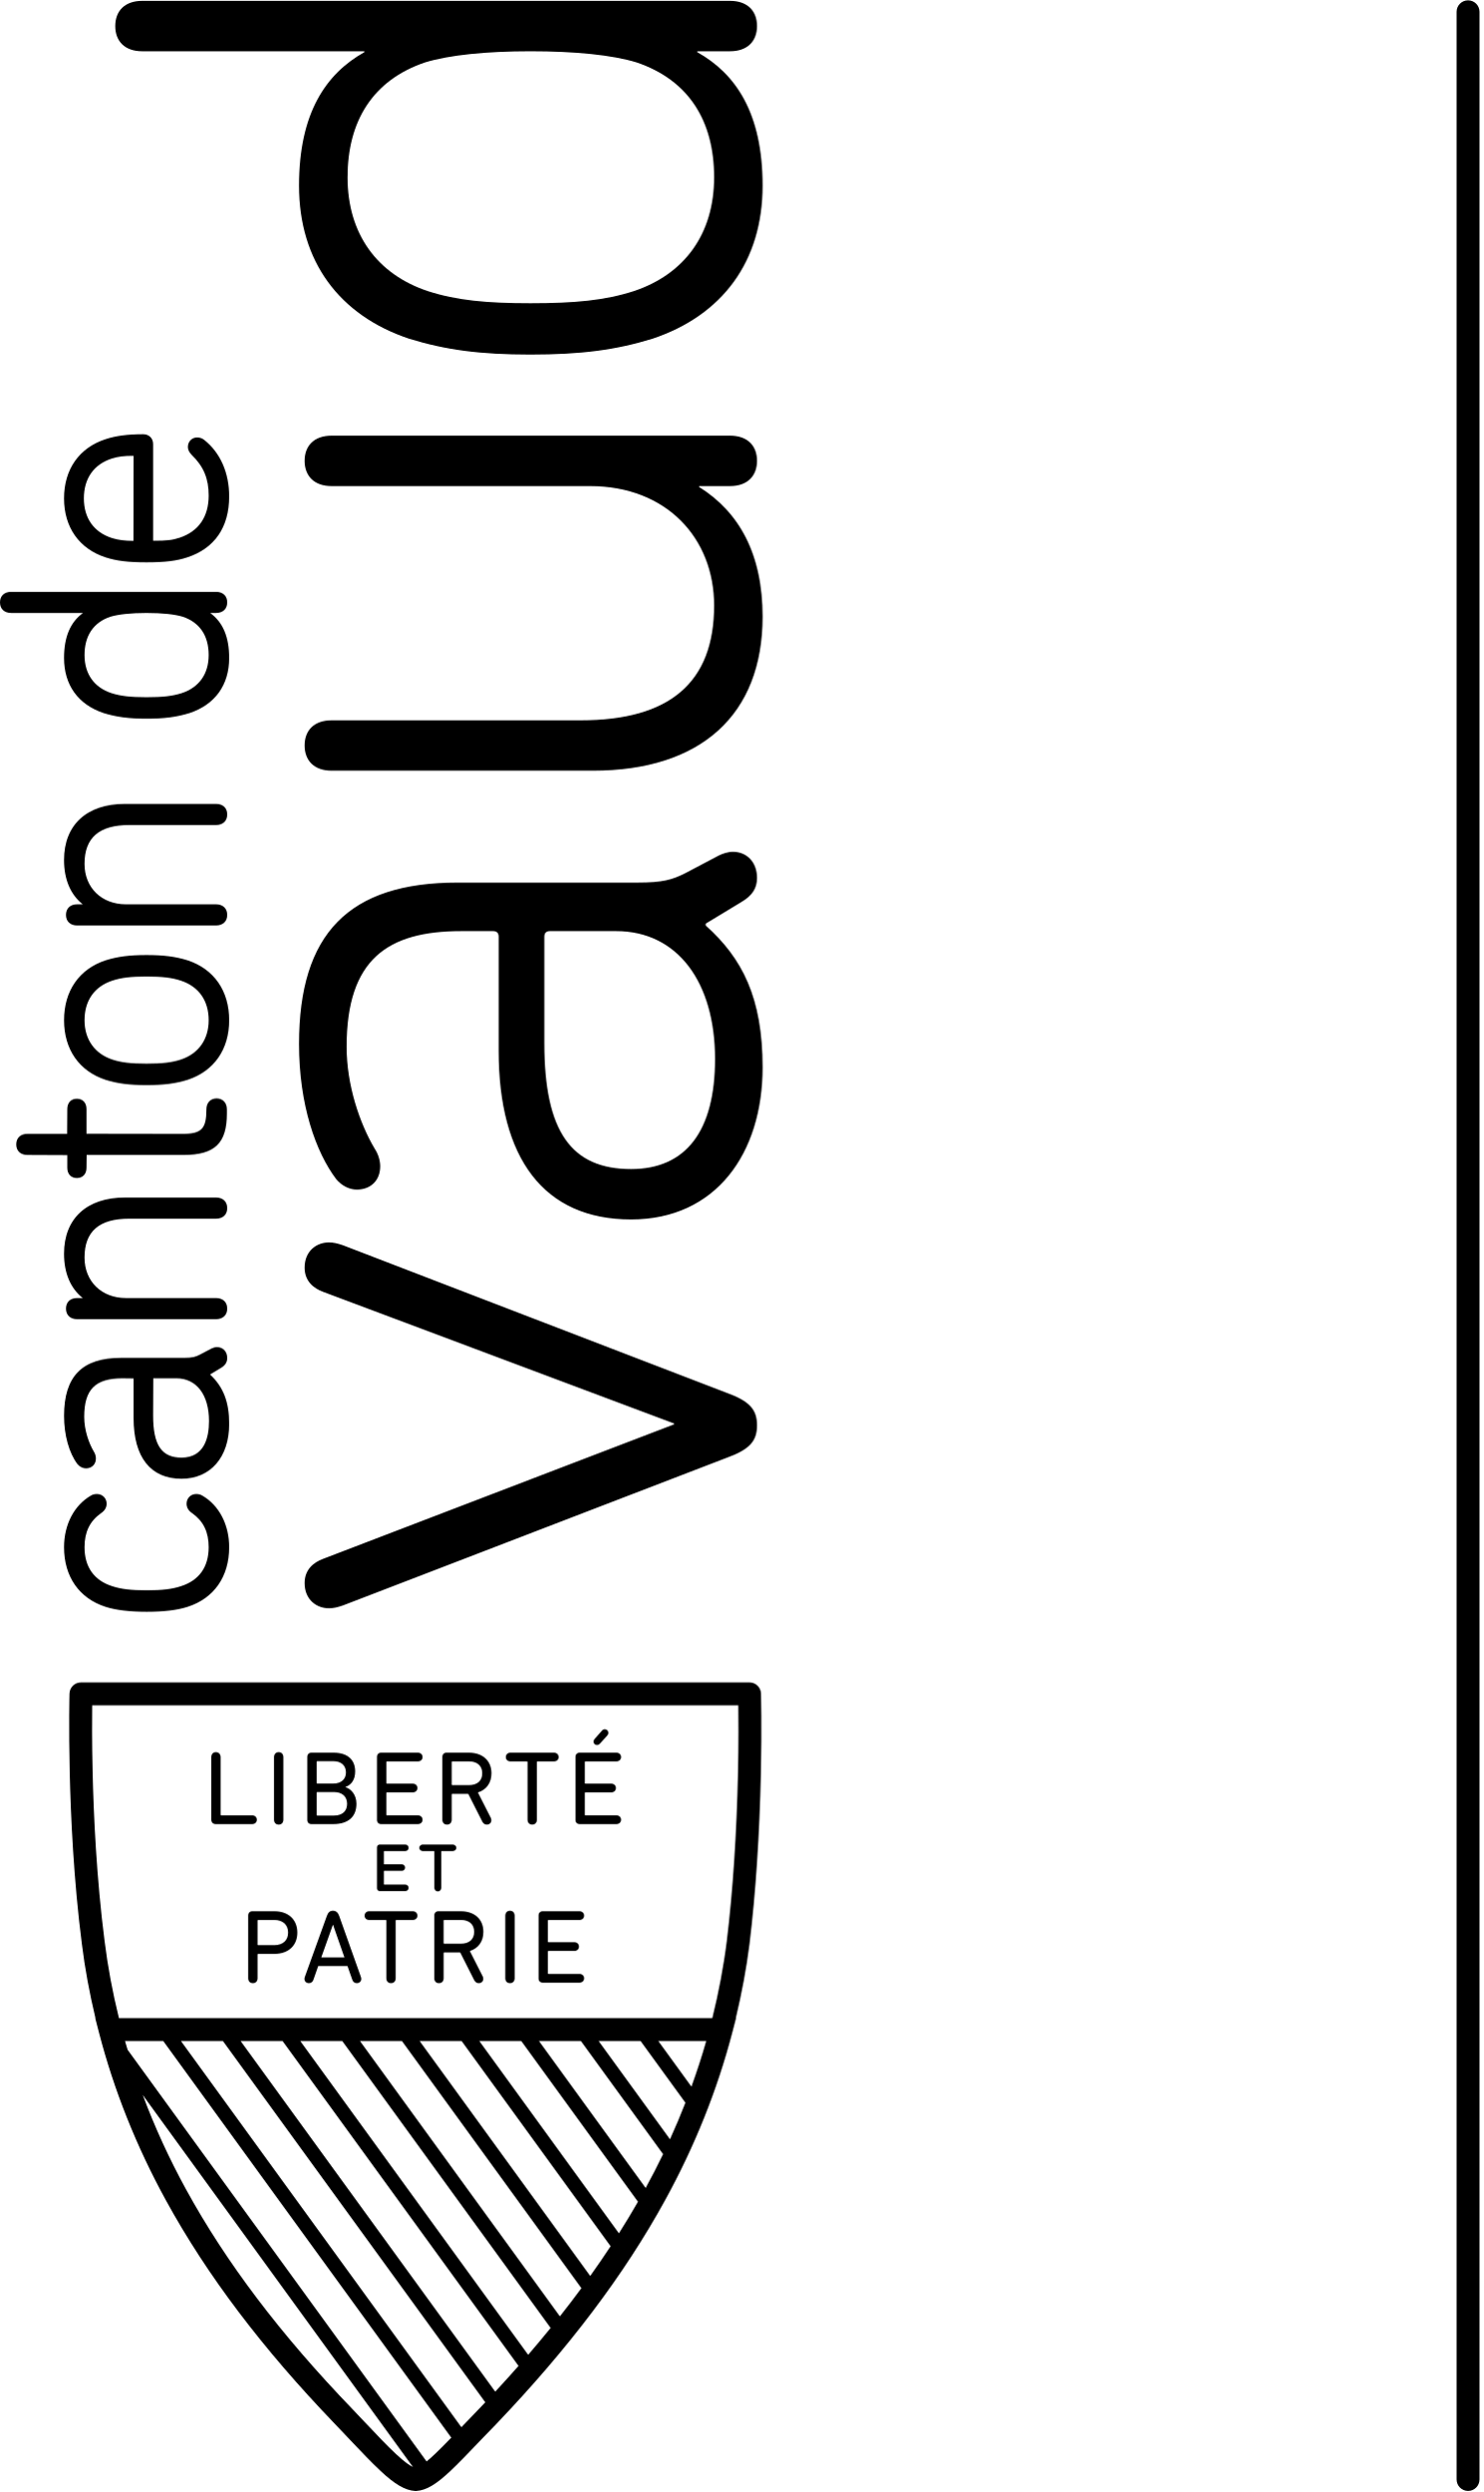
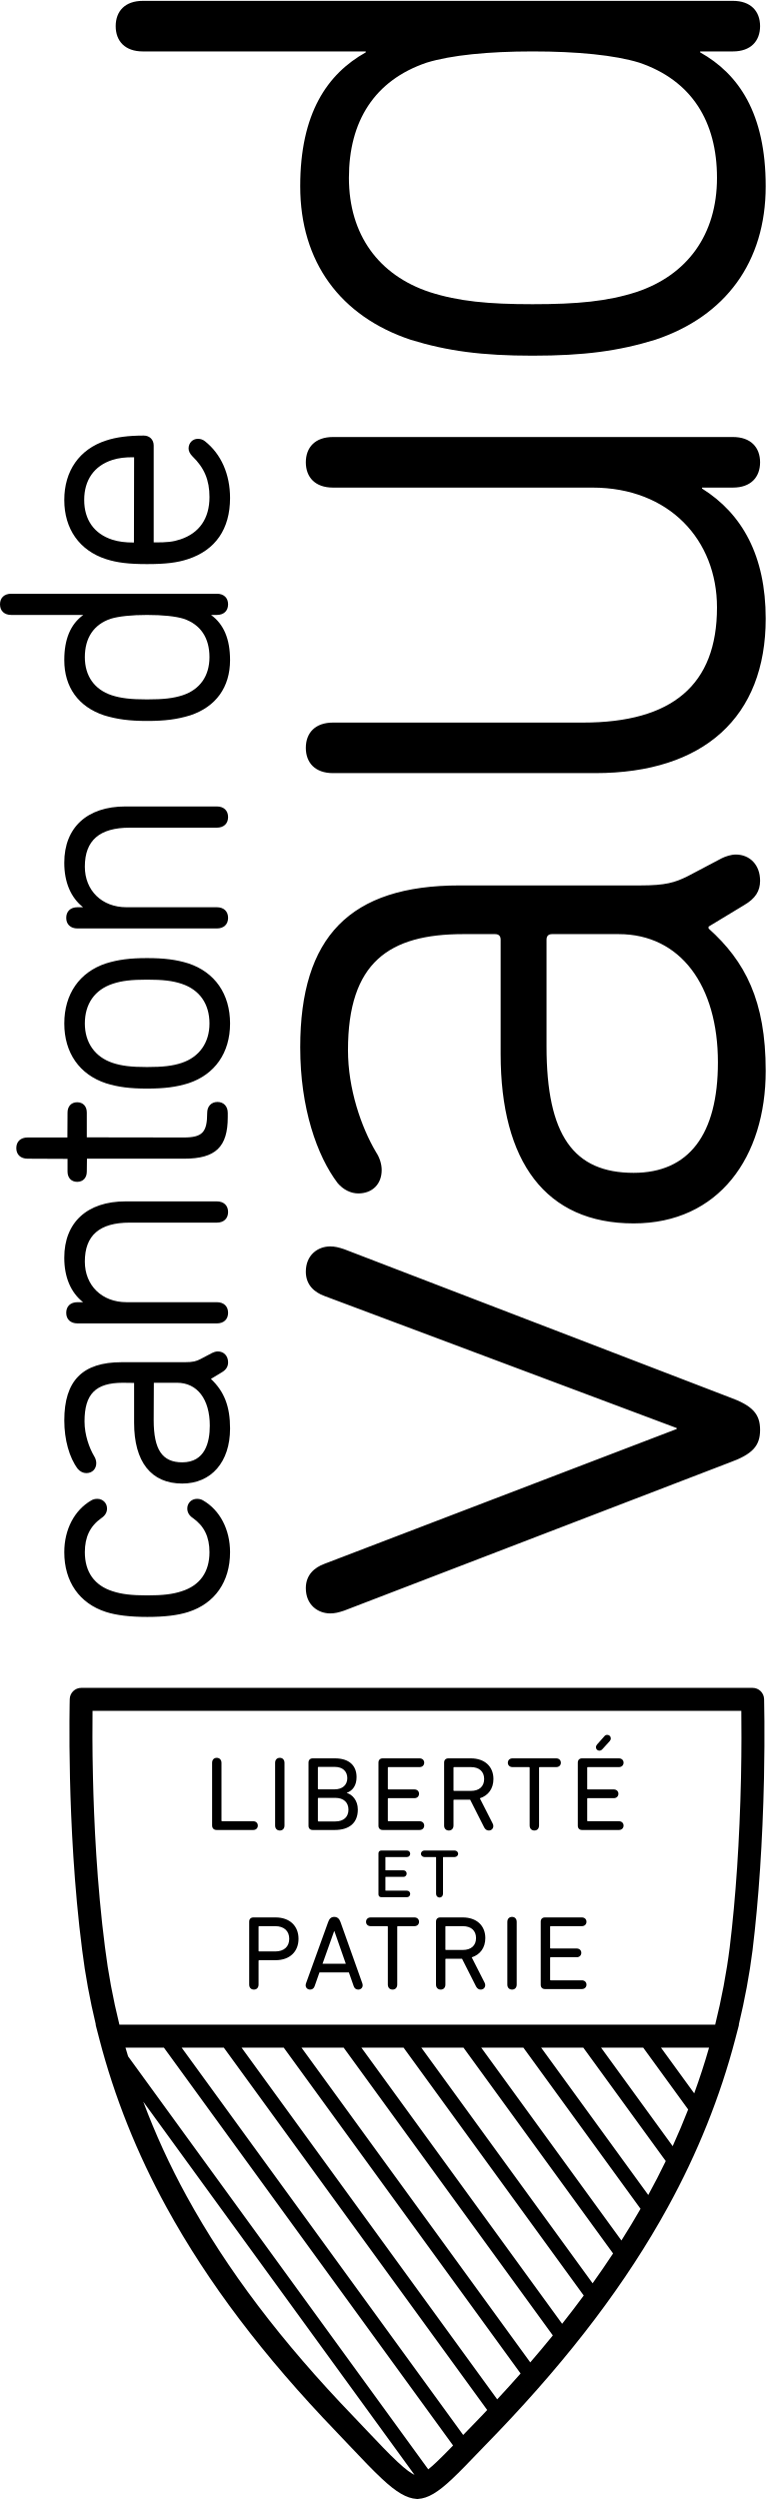
- <svg xmlns="http://www.w3.org/2000/svg" width="311" height="522" viewBox="0 0 311 522">
-   <g fill="#000" fill-rule="evenodd">
-     <path d="M48.036 324.226c0 6.162-3.174 10.713-8.71 12.487-2.162.697-4.96 1.037-8.56 1.037-3.6 0-6.5-.348-8.636-1.037-5.533-1.774-8.708-6.325-8.708-12.487 0-4.732 2.108-8.775 5.64-10.818.37-.223.764-.322 1.278-.322 1.126 0 2.01.882 2.01 2.01 0 .81-.398 1.488-1.19 2.015-2.346 1.67-3.444 3.935-3.444 7.116 0 4.14 2.01 6.96 5.8 8.158 1.854.616 3.952.866 7.25.866 3.247 0 5.322-.25 7.167-.864 3.8-1.2 5.805-4.02 5.805-8.16 0-3.183-1.093-5.447-3.448-7.123-.78-.513-1.184-1.193-1.184-2.008 0-1.127.886-2.01 2.014-2.01.514 0 .912.1 1.284.327 3.524 2.04 5.632 6.082 5.632 10.814M32.093 296.638c0 6.178 1.784 8.82 5.96 8.82 4.756 0 5.754-4.167 5.754-7.665 0-5.526-2.622-8.957-6.842-8.957h-4.838l-.034 7.802zm15.944 1.768c0 6.976-3.92 11.482-9.984 11.482-6.482 0-10.052-4.51-10.052-12.707v-8.313l-2.345-.03c-5.686 0-8.007 2.338-8.007 8.07 0 2.858 1.03 5.612 1.995 7.235.288.438.458.985.458 1.487 0 1.223-.853 2.08-2.078 2.08-.655 0-1.303-.322-1.78-.882-1.77-2.33-2.82-6.11-2.82-10.123 0-8.3 3.8-12.162 11.96-12.162h13.15c1.82 0 2.433-.207 3.305-.643l2.446-1.29c.3-.153.77-.317 1.197-.317 1.265 0 2.145.94 2.145 2.283 0 .894-.426 1.56-1.34 2.096l-2.25 1.36c2.802 2.638 4.002 5.765 4.002 10.374zM47.625 253.17c0 1.364-.9 2.216-2.35 2.216h-18.19c-6.304 0-9.37 2.658-9.37 8.14 0 4.995 3.572 8.48 8.688 8.48h18.872c1.45 0 2.35.85 2.35 2.218 0 1.364-.9 2.213-2.35 2.213h-29.09c-1.454 0-2.356-.85-2.356-2.213 0-1.37.9-2.217 2.355-2.217h1.16c-2.57-2.035-3.924-5.226-3.924-9.298 0-7.36 4.78-11.758 12.78-11.758h19.075c1.45 0 2.35.852 2.35 2.217M47.56 232.458v.887c0 6.25-2.55 8.685-9.095 8.685H18.16l-.033 2.694c0 1.303-.788 2.144-2.013 2.144-1.22 0-2.01-.84-2.01-2.144v-2.658l-8.34-.036c-1.455 0-2.36-.85-2.36-2.212 0-1.368.905-2.217 2.36-2.217h8.306l.033-5.208c0-1.305.79-2.15 2.01-2.15 1.226 0 2.014.845 2.014 2.15v5.18l20.202.03c3.92 0 4.933-1.058 4.933-5.144 0-1.365.864-2.28 2.15-2.28 1.283 0 2.146.915 2.146 2.28M17.716 213.794c0 3.998 2.118 6.998 5.805 8.227 1.874.624 3.884.866 7.178.866 3.34 0 5.367-.242 7.234-.865 3.692-1.228 5.806-4.228 5.806-8.226 0-4.103-2.06-7.05-5.804-8.295-1.878-.626-3.907-.87-7.236-.87-3.284 0-5.297.244-7.177.87-3.743 1.245-5.804 4.19-5.804 8.294m30.32 0c0 6.113-3.174 10.664-8.706 12.484-2.52.788-5.018 1.108-8.632 1.108-3.572 0-6.05-.32-8.564-1.106-5.538-1.82-8.712-6.37-8.712-12.486 0-6.156 3.174-10.73 8.71-12.555 2.528-.788 5.01-1.11 8.566-1.11 3.602 0 6.1.322 8.626 1.107 5.538 1.827 8.712 6.4 8.712 12.557M47.625 170.67c0 1.366-.9 2.216-2.35 2.216h-18.19c-6.304 0-9.37 2.664-9.37 8.142 0 4.993 3.572 8.48 8.688 8.48h18.872c1.45 0 2.35.85 2.35 2.218 0 1.365-.9 2.213-2.35 2.213h-29.09c-1.454 0-2.356-.85-2.356-2.214 0-1.367.9-2.217 2.355-2.217h1.16c-2.57-2.036-3.924-5.228-3.924-9.3 0-7.36 4.78-11.754 12.78-11.754h19.075c1.45 0 2.35.85 2.35 2.215M17.716 137.27c0 3.928 1.992 6.755 5.604 7.956 1.924.625 3.99.867 7.378.867 3.474 0 5.49-.234 7.442-.867 3.612-1.2 5.598-4.028 5.598-7.955 0-4.048-1.864-6.824-5.394-8.023-1.704-.52-4.35-.797-7.646-.797-3.208 0-5.904.284-7.59.8-3.524 1.196-5.392 3.972-5.392 8.02m30.32.614c0 5.654-2.948 9.748-8.298 11.533-2.76.846-5.295 1.176-9.04 1.176-3.656 0-6.255-.34-8.97-1.174-5.36-1.788-8.306-5.882-8.306-11.536 0-4.39 1.302-7.49 3.97-9.434H2.355C.9 128.45 0 127.6 0 126.234s.9-2.213 2.355-2.213h42.92c1.45 0 2.35.848 2.35 2.214 0 1.367-.9 2.216-2.35 2.216h-1.212c2.67 1.944 3.973 5.045 3.973 9.434M17.58 104.44c0 4.13 2.083 7.077 5.873 8.294 1.292.41 2.686.593 4.516.593L28 95.515c-1.86-.03-3.255.152-4.547.562-3.79 1.22-5.874 4.188-5.874 8.364m30.457-.412c0 6.458-3.036 10.872-8.776 12.76-2.25.746-4.653 1.04-8.563 1.04-3.84 0-6.242-.294-8.564-1.04-5.538-1.8-8.712-6.3-8.712-12.347 0-6.09 3.175-10.62 8.71-12.417 2.133-.707 4.64-1.04 7.885-1.04 1.224 0 2.078.856 2.078 2.08v20.233c2.756.03 4.048-.12 5.57-.63 3.976-1.323 6.076-4.382 6.076-8.84 0-3.544-1.067-6.09-3.567-8.52-.52-.524-.794-1.086-.794-1.63 0-1.15.835-2.015 1.943-2.015.562 0 1.052.17 1.462.495 3.384 2.678 5.252 6.893 5.252 11.873M152.25 305.53l-80.374 30.897c-1.172.395-1.958.588-2.932.588-2.544 0-5.086-1.76-5.086-5.28 0-2.735 1.76-4.3 3.91-5.087l73.53-28.156v-.195l-73.53-27.577c-2.15-.78-3.91-2.345-3.91-5.082 0-3.52 2.542-5.28 5.086-5.28.974 0 1.76.192 2.932.585l80.375 30.897c4.89 1.76 6.455 3.52 6.455 6.847 0 3.324-1.565 5.086-6.454 6.844M129.177 195.12H115.29c-.78 0-1.173.39-1.173 1.173v22.293c0 18.58 5.67 26.402 18.185 26.402 11.54 0 17.6-8.018 17.6-23.076 0-16.035-7.82-26.79-20.725-26.79m24.444-16.624c2.932 0 5.085 2.152 5.085 5.476 0 2.153-.98 3.715-3.327 5.084l-7.43 4.496v.393c7.63 6.846 11.93 15.06 11.93 29.726 0 17.99-9.777 31.874-27.576 31.874-18.38 0-27.767-12.905-27.767-35.393v-23.86c0-.783-.39-1.173-1.172-1.173h-6.65c-15.45 0-24.056 5.868-24.056 24.247 0 8.02 2.738 16.037 5.87 21.318.78 1.174 1.17 2.545 1.17 3.715 0 2.936-1.954 4.887-4.89 4.887-1.562 0-3.126-.78-4.3-2.15-4.302-5.67-7.822-15.64-7.822-28.352 0-23.08 10.364-33.834 33.244-33.834h37.743c5.282 0 7.24-.587 9.97-1.954l7.044-3.715c.78-.392 1.953-.782 2.934-.782M153.035 101.85h-6.455v.194c8.41 5.277 13.298 14.078 13.298 27.182 0 20.537-12.908 32.265-35.59 32.265H69.53c-3.714 0-5.672-2.15-5.672-5.276 0-3.13 1.958-5.28 5.672-5.28h52.212c18.582 0 27.966-7.823 27.966-24.054 0-14.084-9.972-25.03-26.007-25.03H69.53c-3.714 0-5.672-2.154-5.672-5.283 0-3.132 1.958-5.283 5.672-5.283h83.505c3.71 0 5.67 2.15 5.67 5.283 0 3.13-1.96 5.282-5.67 5.282M133.478 13.085c-5.084-1.562-12.908-2.344-22.293-2.344-9.19 0-17.017.783-22.1 2.345-10.95 3.717-16.23 12.322-16.23 24.055 0 11.93 6.257 20.34 16.818 23.86 6.063 1.954 12.32 2.54 21.512 2.54 9.385 0 15.64-.586 21.705-2.54 10.56-3.52 16.818-11.93 16.818-23.86 0-11.733-5.277-20.338-16.23-24.055m19.557-2.344h-6.846v.195c8.017 4.496 13.688 12.71 13.688 27.965 0 15.84-8.41 27.18-23.074 32.072-7.627 2.347-14.865 3.322-25.62 3.322-10.56 0-17.798-.975-25.423-3.322-14.665-4.89-23.075-16.23-23.075-32.072 0-15.254 5.67-23.47 13.69-27.965v-.194H29.83c-3.72 0-5.672-2.15-5.672-5.282C24.16 2.33 26.112.18 29.832.18h123.203c3.71 0 5.67 2.15 5.67 5.278 0 3.13-1.96 5.283-5.67 5.283" />
-     <g>
-       <path d="M112.905 401.398c0-.528.33-.88.88-.88h7.7c.595 0 .97.396.97.902 0 .53-.375.924-.97.924h-6.49c-.087 0-.132.044-.132.132v4.4c0 .09.045.133.133.133h5.412c.593 0 .968.395.968.9 0 .53-.375.926-.968.926h-5.412c-.088 0-.133.043-.133.13v4.555c0 .09.045.134.133.134h6.49c.594 0 .97.396.97.902 0 .528-.376.924-.97.924h-7.7c-.55 0-.88-.35-.88-.88v-13.202M105.93 401.465c0-.66.398-1.057.99-1.057.574 0 .97.396.97 1.057v13.07c0 .66-.396 1.055-.97 1.055-.592 0-.99-.396-.99-1.056v-13.07M99.398 404.83c0-1.562-1.033-2.486-2.772-2.486h-3.5c-.086 0-.13.044-.13.132v4.71c0 .087.044.13.13.13h3.5c1.74 0 2.772-.924 2.772-2.485zm-8.36 9.704v-13.136c0-.528.33-.88.88-.88h4.686c2.904 0 4.73 1.695 4.73 4.313 0 2.003-1.055 3.455-2.838 4.027l2.685 5.28c.09.177.132.33.132.53 0 .483-.352.923-.945.923-.397 0-.704-.198-.947-.616l-2.948-5.83h-3.345c-.087 0-.13.043-.13.13v5.26c0 .66-.398 1.056-.97 1.056-.594 0-.99-.396-.99-1.056zM86.53 400.518c.593 0 .968.396.968.924 0 .507-.375.902-.97.902h-3.453c-.088 0-.132.044-.132.132v12.058c0 .66-.397 1.056-.97 1.056-.593 0-.99-.396-.99-1.056v-12.058c0-.088-.042-.132-.13-.132h-3.455c-.594 0-.968-.395-.968-.902 0-.528.374-.924.968-.924h9.13M72.206 410.2l-2.376-6.8h-.066l-2.42 6.8h4.862zm-8.295 4.048l4.6-12.74c.242-.704.616-1.1 1.276-1.1s1.078.396 1.32 1.1l4.533 12.74c.043.133.087.286.087.44 0 .55-.418.902-.924.902-.44 0-.792-.242-.946-.704l-1.012-2.882h-6.14l-1.012 2.882c-.153.462-.506.704-.945.704-.507 0-.925-.352-.925-.902 0-.154.044-.307.088-.44zM60.393 404.984c0-1.627-1.08-2.64-2.927-2.64h-3.344c-.088 0-.132.044-.132.132v5.017c0 .09.044.132.132.132h3.344c1.848 0 2.927-1.012 2.927-2.64zm-8.362-3.586c0-.528.33-.88.882-.88h4.62c2.992 0 4.797 1.804 4.797 4.466 0 2.663-1.806 4.467-4.798 4.467h-3.41c-.088 0-.132.046-.132.134v4.95c0 .66-.396 1.056-.97 1.056-.593 0-.99-.396-.99-1.056v-13.136zM94.945 386.543c.405 0 .717.327.717.687 0 .345-.312.672-.717.672H92.59c-.06 0-.09.03-.09.09v7.596c0 .45-.327.776-.717.776-.405 0-.73-.327-.73-.776v-7.596c0-.06-.03-.09-.09-.09h-2.356c-.405 0-.717-.327-.717-.672 0-.36.312-.687.717-.687h6.338M79.024 387.143c0-.36.225-.6.6-.6h5.364c.404 0 .66.327.66.672 0 .36-.256.687-.66.687h-4.426c-.06 0-.09.03-.09.09v2.602c0 .06.03.09.09.09h3.69c.406 0 .66.327.66.672 0 .36-.254.687-.66.687h-3.69c-.06 0-.09.03-.09.09v2.707c0 .06.03.09.09.09h4.426c.404 0 .66.327.66.672 0 .36-.256.687-.66.687h-5.364c-.375 0-.6-.242-.6-.6v-8.547M126.194 362.67c.153-.175.33-.286.595-.286.417 0 .747.31.747.727 0 .22-.088.42-.22.573l-1.52 1.672c-.198.22-.395.33-.66.33-.374 0-.704-.308-.704-.704 0-.22.088-.417.242-.594l1.52-1.715zm-5.545 5.502c0-.53.33-.88.88-.88h7.7c.594 0 .97.395.97.9 0 .53-.376.926-.97.926h-6.49c-.088 0-.133.044-.133.132v4.4c0 .088.045.133.133.133h5.412c.594 0 .97.395.97.9 0 .53-.376.926-.97.926h-5.412c-.088 0-.133.042-.133.13v4.555c0 .088.045.132.133.132h6.49c.594 0 .97.397.97.903 0 .527-.376.924-.97.924h-7.7c-.55 0-.88-.352-.88-.88v-13.202zM116.14 367.292c.594 0 .97.395.97.923 0 .507-.376.903-.97.903h-3.454c-.088 0-.132.044-.132.132v12.057c0 .66-.396 1.056-.97 1.056-.592 0-.99-.396-.99-1.056V369.25c0-.088-.042-.132-.13-.132h-3.455c-.594 0-.97-.396-.97-.903 0-.528.376-.923.97-.923h9.13M101.092 371.604c0-1.562-1.034-2.486-2.772-2.486h-3.498c-.088 0-.133.044-.133.132v4.71c0 .087.044.13.132.13h3.498c1.738 0 2.772-.924 2.772-2.486zm-8.36 9.703v-13.135c0-.53.33-.88.88-.88h4.686c2.905 0 4.73 1.694 4.73 4.312 0 2.002-1.056 3.454-2.838 4.027l2.685 5.282c.087.176.13.33.13.527 0 .483-.35.923-.945.923-.395 0-.703-.197-.945-.615l-2.95-5.83h-3.343c-.088 0-.133.043-.133.13v5.26c0 .66-.396 1.055-.97 1.055-.594 0-.99-.396-.99-1.056zM79.025 368.172c0-.53.33-.88.88-.88h7.702c.594 0 .968.395.968.9 0 .53-.374.926-.968.926h-6.49c-.09 0-.133.044-.133.132v4.4c0 .088.044.133.132.133h5.413c.593 0 .967.395.967.9 0 .53-.374.926-.968.926h-5.414c-.088 0-.132.042-.132.13v4.555c0 .088.044.132.132.132h6.49c.595 0 .97.397.97.903 0 .527-.375.924-.97.924h-7.7c-.55 0-.88-.352-.88-.88v-13.202M66.508 380.47h3.498c1.783 0 2.75-.966 2.75-2.463 0-1.474-.967-2.464-2.75-2.464h-3.498c-.088 0-.132.044-.132.13v4.667c0 .087.044.13.132.13zm3.388-6.71c1.65 0 2.62-.946 2.62-2.333 0-1.43-.97-2.353-2.62-2.353h-3.388c-.088 0-.132.044-.132.132v4.423c0 .086.044.13.132.13h3.388zm-5.478-5.588c0-.53.33-.88.88-.88h4.642c2.993 0 4.51 1.54 4.51 3.917 0 1.737-.79 2.815-2.023 3.276v.045c1.078.286 2.288 1.497 2.288 3.455 0 2.816-1.804 4.27-4.84 4.27h-4.577c-.55 0-.88-.332-.88-.88V368.17zM57.444 368.238c0-.66.396-1.057.99-1.057.572 0 .968.398.968 1.058v13.07c0 .66-.396 1.055-.968 1.055-.594 0-.99-.396-.99-1.056v-13.07M44.288 368.238c0-.66.396-1.057.968-1.057.573 0 .99.398.99 1.058v12.057c0 .088.044.132.132.132h6.492c.593 0 .967.397.967.903 0 .527-.374.924-.967.924h-7.636c-.594 0-.946-.374-.946-.97V368.24" />
-       <path d="M154.72 371.377c-.29 13.04-1.082 24.96-2.357 35.42-.666 5.28-1.686 10.697-3.033 16.124H24.933c-1.355-5.487-2.34-10.78-3.007-16.13-1.705-13.18-2.307-26.534-2.512-35.416-.147-6.27-.125-11.26-.092-14.005h135.463c.035 2.747.062 7.74-.065 14.007zm-9.77 65.89l-6.937-9.547h10.038c-.912 3.203-1.956 6.385-3.1 9.548zm-85.704-9.547l49.455 68.07c-1.578 1.792-3.21 3.59-4.883 5.395L50.444 427.72h8.802zm12.51 0l43.676 60.116c-1.52 1.87-3.09 3.748-4.71 5.63L62.954 427.72h8.8zm12.51 0l37.618 51.78c-1.448 1.965-2.95 3.933-4.51 5.906l-41.91-57.686h8.802zm12.51 0l31.233 42.992c-1.364 2.076-2.79 4.153-4.274 6.232L87.973 427.72h8.803zm12.51 0l24.458 33.664c-1.266 2.21-2.598 4.416-3.993 6.622l-29.266-40.286h8.802zm12.51 0l17.21 23.69c-1.15 2.384-2.368 4.748-3.65 7.09l-22.362-30.78h8.8zm12.508 0l9.383 12.915c-1.002 2.574-2.08 5.128-3.232 7.663l-14.95-20.578h8.8zm-37.588 80.91l-58.783-80.91h8.802l54.993 75.692c-.404.428-.8.853-1.21 1.28-1.376 1.408-2.634 2.72-3.802 3.937zm-5.572 5.657c-.67.635-1.232 1.124-1.724 1.52L26.746 429.54c-.18-.607-.372-1.212-.543-1.82h8.023l60.378 83.104c-1.278 1.322-2.44 2.502-3.46 3.463zm-14.667-6.71c-.858-.905-1.763-1.862-2.725-2.87-15-15.584-26.378-30.616-34.78-45.954-3.52-6.42-6.544-13.027-9.058-19.747l56.643 77.962c-.677-.32-1.776-1.054-3.528-2.7-1.806-1.675-4.006-4-6.553-6.69zm83.065-152.672c-.035-1.3-1.1-2.336-2.4-2.336H16.964c-1.3 0-2.364 1.034-2.4 2.334 0 .066-.178 6.8.05 16.58.21 8.998.82 22.533 2.55 35.91.64 5.153 1.59 10.266 2.847 15.527h-.047l.777 2.996.002.007v.002c3.124 12.043 7.84 23.864 14.02 35.135 8.61 15.715 20.23 31.08 35.524 46.97.95.994 1.85 1.945 2.705 2.848 2.606 2.752 4.855 5.13 6.764 6.9 2.998 2.815 5.158 4.074 7.224 4.21l.158.012.158-.012c2.066-.137 4.138-1.36 7.147-4.213 1.6-1.502 3.434-3.418 5.56-5.637 1.207-1.257 2.517-2.625 3.968-4.107 15.288-15.983 26.888-31.347 35.46-46.968 6.206-11.288 10.947-23.11 14.09-35.135l.784-3.006h-.05c1.254-5.222 2.23-10.432 2.874-15.532 1.295-10.63 2.1-22.71 2.393-35.91.198-9.78.023-16.506.022-16.573z" />
+ <svg xmlns="http://www.w3.org/2000/svg" width="160px" height="522px" viewBox="0 0 160 522" version="1.1">
+   <defs />
+   <g id="Page-1" stroke="none" stroke-width="1" fill="none" fill-rule="evenodd">
+     <g id="logo--black" fill="#000000">
+       <g id="Group">
+         <path d="M48.036,324.226 C48.036,330.388 44.862,334.939 39.326,336.713 C37.164,337.41 34.366,337.75 30.766,337.75 C27.166,337.75 24.266,337.402 22.13,336.713 C16.597,334.939 13.422,330.388 13.422,324.226 C13.422,319.494 15.53,315.451 19.062,313.408 C19.432,313.185 19.826,313.086 20.34,313.086 C21.466,313.086 22.35,313.968 22.35,315.096 C22.35,315.906 21.952,316.584 21.16,317.111 C18.814,318.781 17.716,321.046 17.716,324.227 C17.716,328.367 19.726,331.187 23.516,332.385 C25.37,333.001 27.468,333.251 30.766,333.251 C34.013,333.251 36.088,333.001 37.933,332.387 C41.733,331.187 43.738,328.367 43.738,324.227 C43.738,321.044 42.645,318.78 40.29,317.104 C39.51,316.591 39.106,315.911 39.106,315.096 C39.106,313.969 39.992,313.086 41.12,313.086 C41.634,313.086 42.032,313.186 42.404,313.413 C45.928,315.453 48.036,319.495 48.036,324.227 L48.036,324.226 Z M32.093,296.638 C32.093,302.816 33.877,305.458 38.053,305.458 C42.809,305.458 43.807,301.291 43.807,297.793 C43.807,292.267 41.185,288.836 36.965,288.836 L32.127,288.836 L32.093,296.638 L32.093,296.638 Z M48.037,298.406 C48.037,305.382 44.117,309.888 38.053,309.888 C31.571,309.888 28.001,305.378 28.001,297.181 L28.001,288.868 L25.656,288.838 C19.97,288.838 17.649,291.176 17.649,296.908 C17.649,299.766 18.679,302.52 19.644,304.143 C19.932,304.581 20.102,305.128 20.102,305.63 C20.102,306.853 19.249,307.71 18.024,307.71 C17.369,307.71 16.721,307.388 16.244,306.828 C14.474,304.498 13.424,300.718 13.424,296.705 C13.424,288.405 17.224,284.543 25.384,284.543 L38.534,284.543 C40.354,284.543 40.967,284.336 41.839,283.9 L44.285,282.61 C44.585,282.457 45.055,282.293 45.482,282.293 C46.747,282.293 47.627,283.233 47.627,284.576 C47.627,285.47 47.201,286.136 46.287,286.672 L44.037,288.032 C46.839,290.67 48.039,293.797 48.039,298.406 L48.037,298.406 Z M47.625,253.17 C47.625,254.534 46.725,255.386 45.275,255.386 L27.085,255.386 C20.781,255.386 17.715,258.044 17.715,263.526 C17.715,268.521 21.287,272.006 26.403,272.006 L45.275,272.006 C46.725,272.006 47.625,272.856 47.625,274.224 C47.625,275.588 46.725,276.437 45.275,276.437 L16.185,276.437 C14.731,276.437 13.829,275.587 13.829,274.224 C13.829,272.854 14.729,272.007 16.184,272.007 L17.344,272.007 C14.774,269.972 13.42,266.781 13.42,262.709 C13.42,255.349 18.2,250.951 26.2,250.951 L45.275,250.951 C46.725,250.951 47.625,251.803 47.625,253.168 L47.625,253.17 Z M47.56,232.458 L47.56,233.345 C47.56,239.595 45.01,242.03 38.465,242.03 L18.16,242.03 L18.127,244.724 C18.127,246.027 17.339,246.868 16.114,246.868 C14.894,246.868 14.104,246.028 14.104,244.724 L14.104,242.066 L5.764,242.03 C4.309,242.03 3.404,241.18 3.404,239.818 C3.404,238.45 4.309,237.601 5.764,237.601 L14.07,237.601 L14.103,232.393 C14.103,231.088 14.893,230.243 16.113,230.243 C17.339,230.243 18.127,231.088 18.127,232.393 L18.127,237.573 L38.329,237.603 C42.249,237.603 43.262,236.545 43.262,232.459 C43.262,231.094 44.126,230.179 45.412,230.179 C46.695,230.179 47.558,231.094 47.558,232.459 L47.56,232.458 Z M17.716,213.794 C17.716,217.792 19.834,220.792 23.521,222.021 C25.395,222.645 27.405,222.887 30.699,222.887 C34.039,222.887 36.066,222.645 37.933,222.022 C41.625,220.794 43.739,217.794 43.739,213.796 C43.739,209.693 41.679,206.746 37.935,205.501 C36.057,204.875 34.028,204.631 30.699,204.631 C27.415,204.631 25.402,204.875 23.522,205.501 C19.779,206.746 17.718,209.691 17.718,213.795 L17.716,213.794 Z M48.038,213.795 C48.038,219.908 44.864,224.459 39.332,226.279 C36.812,227.067 34.314,227.387 30.7,227.387 C27.128,227.387 24.65,227.067 22.136,226.281 C16.598,224.461 13.424,219.911 13.424,213.795 C13.424,207.639 16.598,203.065 22.134,201.24 C24.662,200.452 27.144,200.13 30.7,200.13 C34.302,200.13 36.8,200.452 39.326,201.237 C44.864,203.064 48.038,207.637 48.038,213.794 L48.038,213.795 Z M47.625,170.67 C47.625,172.036 46.725,172.886 45.275,172.886 L27.085,172.886 C20.781,172.886 17.715,175.55 17.715,181.028 C17.715,186.021 21.287,189.508 26.403,189.508 L45.275,189.508 C46.725,189.508 47.625,190.358 47.625,191.726 C47.625,193.091 46.725,193.939 45.275,193.939 L16.185,193.939 C14.731,193.939 13.829,193.089 13.829,191.725 C13.829,190.358 14.729,189.508 16.184,189.508 L17.344,189.508 C14.774,187.472 13.42,184.28 13.42,180.208 C13.42,172.848 18.2,168.454 26.2,168.454 L45.275,168.454 C46.725,168.454 47.625,169.304 47.625,170.669 L47.625,170.67 Z M17.716,137.27 C17.716,141.198 19.708,144.025 23.32,145.226 C25.244,145.851 27.31,146.093 30.698,146.093 C34.172,146.093 36.188,145.859 38.14,145.226 C41.752,144.026 43.738,141.198 43.738,137.271 C43.738,133.223 41.874,130.447 38.344,129.248 C36.64,128.728 33.994,128.451 30.698,128.451 C27.49,128.451 24.794,128.735 23.108,129.251 C19.584,130.447 17.716,133.223 17.716,137.271 L17.716,137.27 Z M48.036,137.885 C48.036,143.539 45.088,147.633 39.738,149.418 C36.978,150.264 34.443,150.594 30.698,150.594 C27.042,150.594 24.443,150.254 21.728,149.42 C16.368,147.632 13.422,143.538 13.422,137.884 C13.422,133.494 14.724,130.394 17.392,128.45 L2.355,128.45 C0.9,128.45 0,127.6 0,126.234 C0,124.868 0.9,124.021 2.355,124.021 L45.275,124.021 C46.725,124.021 47.625,124.869 47.625,126.235 C47.625,127.602 46.725,128.451 45.275,128.451 L44.063,128.451 C46.733,130.395 48.036,133.496 48.036,137.885 L48.036,137.885 Z M17.58,104.44 C17.58,108.57 19.663,111.517 23.453,112.734 C24.745,113.144 26.139,113.327 27.969,113.327 L28,95.515 C26.14,95.485 24.745,95.667 23.453,96.077 C19.663,97.297 17.579,100.265 17.579,104.441 L17.58,104.44 Z M48.036,104.029 C48.036,110.487 45,114.901 39.26,116.789 C37.01,117.535 34.607,117.829 30.697,117.829 C26.857,117.829 24.455,117.535 22.133,116.789 C16.595,114.989 13.421,110.489 13.421,104.442 C13.421,98.352 16.596,93.822 22.131,92.025 C24.264,91.318 26.771,90.985 30.016,90.985 C31.24,90.985 32.094,91.841 32.094,93.065 L32.094,113.298 C34.85,113.328 36.142,113.178 37.664,112.668 C41.64,111.345 43.74,108.286 43.74,103.828 C43.74,100.284 42.673,97.738 40.173,95.308 C39.653,94.784 39.379,94.222 39.379,93.678 C39.379,92.528 40.214,91.663 41.322,91.663 C41.884,91.663 42.374,91.833 42.784,92.158 C46.168,94.836 48.036,99.051 48.036,104.031 L48.036,104.029 Z M152.25,305.53 L71.876,336.427 C70.704,336.822 69.918,337.015 68.944,337.015 C66.4,337.015 63.858,335.255 63.858,331.735 C63.858,329 65.618,327.435 67.768,326.648 L141.298,298.492 L141.298,298.297 L67.768,270.72 C65.618,269.94 63.858,268.375 63.858,265.638 C63.858,262.118 66.4,260.358 68.944,260.358 C69.918,260.358 70.704,260.55 71.876,260.943 L152.251,291.84 C157.141,293.6 158.706,295.36 158.706,298.687 C158.706,302.011 157.141,303.773 152.252,305.531 L152.25,305.53 Z M129.177,195.12 L115.29,195.12 C114.51,195.12 114.117,195.51 114.117,196.293 L114.117,218.586 C114.117,237.166 119.787,244.988 132.302,244.988 C143.842,244.988 149.902,236.97 149.902,221.912 C149.902,205.877 142.082,195.122 129.177,195.122 L129.177,195.12 Z M153.621,178.498 C156.553,178.498 158.706,180.65 158.706,183.974 C158.706,186.127 157.726,187.689 155.379,189.058 L147.949,193.554 L147.949,193.947 C155.579,200.793 159.879,209.007 159.879,223.673 C159.879,241.663 150.102,255.547 132.303,255.547 C113.923,255.547 104.536,242.642 104.536,220.154 L104.536,196.294 C104.536,195.511 104.146,195.121 103.364,195.121 L96.714,195.121 C81.264,195.121 72.658,200.989 72.658,219.368 C72.658,227.388 75.396,235.405 78.528,240.686 C79.308,241.86 79.698,243.231 79.698,244.401 C79.698,247.337 77.744,249.288 74.808,249.288 C73.246,249.288 71.682,248.508 70.508,247.138 C66.206,241.468 62.686,231.498 62.686,218.786 C62.686,195.706 73.05,184.952 95.93,184.952 L133.673,184.952 C138.955,184.952 140.913,184.365 143.643,182.998 L150.687,179.283 C151.467,178.891 152.64,178.501 153.621,178.501 L153.621,178.498 Z M153.035,101.85 L146.58,101.85 L146.58,102.044 C154.99,107.321 159.878,116.122 159.878,129.226 C159.878,149.763 146.97,161.491 124.288,161.491 L69.53,161.491 C65.816,161.491 63.858,159.341 63.858,156.215 C63.858,153.085 65.816,150.935 69.53,150.935 L121.742,150.935 C140.324,150.935 149.708,143.112 149.708,126.881 C149.708,112.797 139.736,101.851 123.701,101.851 L69.53,101.851 C65.816,101.851 63.858,99.697 63.858,96.568 C63.858,93.436 65.816,91.285 69.53,91.285 L153.035,91.285 C156.745,91.285 158.705,93.435 158.705,96.568 C158.705,99.698 156.745,101.85 153.035,101.85 L153.035,101.85 Z M133.478,13.085 C128.394,11.523 120.57,10.741 111.185,10.741 C101.995,10.741 94.168,11.524 89.085,13.086 C78.135,16.803 72.855,25.408 72.855,37.141 C72.855,49.071 79.112,57.481 89.673,61.001 C95.736,62.955 101.993,63.541 111.185,63.541 C120.57,63.541 126.825,62.955 132.89,61.001 C143.45,57.481 149.708,49.071 149.708,37.141 C149.708,25.408 144.431,16.803 133.478,13.086 L133.478,13.085 Z M153.035,10.742 L146.189,10.742 L146.189,10.937 C154.206,15.433 159.877,23.647 159.877,38.902 C159.877,54.742 151.467,66.082 136.803,70.974 C129.176,73.321 121.938,74.296 111.183,74.296 C100.623,74.296 93.385,73.321 85.76,70.974 C71.095,66.084 62.685,54.744 62.685,38.902 C62.685,23.648 68.355,15.432 76.375,10.937 L76.375,10.743 L29.83,10.743 C26.11,10.743 24.158,8.593 24.158,5.461 C24.16,2.33 26.112,0.18 29.832,0.18 L153.035,0.18 C156.745,0.18 158.705,2.33 158.705,5.458 C158.705,8.588 156.745,10.741 153.035,10.741 L153.035,10.742 Z" id="Shape" />
+         <g transform="translate(14, 352)" id="Shape">
+           <path d="M98.905,49.398 C98.905,48.87 99.235,48.518 99.785,48.518 L107.485,48.518 C108.08,48.518 108.455,48.914 108.455,49.42 C108.455,49.95 108.08,50.344 107.485,50.344 L100.995,50.344 C100.908,50.344 100.863,50.388 100.863,50.476 L100.863,54.876 C100.863,54.966 100.908,55.009 100.996,55.009 L106.408,55.009 C107.001,55.009 107.376,55.404 107.376,55.909 C107.376,56.439 107.001,56.835 106.408,56.835 L100.996,56.835 C100.908,56.835 100.863,56.878 100.863,56.965 L100.863,61.52 C100.863,61.61 100.908,61.654 100.996,61.654 L107.486,61.654 C108.08,61.654 108.456,62.05 108.456,62.556 C108.456,63.084 108.08,63.48 107.486,63.48 L99.786,63.48 C99.236,63.48 98.906,63.13 98.906,62.6 L98.906,49.398 L98.905,49.398 Z M91.93,49.465 C91.93,48.805 92.328,48.408 92.92,48.408 C93.494,48.408 93.89,48.804 93.89,49.465 L93.89,62.535 C93.89,63.195 93.494,63.59 92.92,63.59 C92.328,63.59 91.93,63.194 91.93,62.534 L91.93,49.464 L91.93,49.465 Z M85.398,52.83 C85.398,51.268 84.365,50.344 82.626,50.344 L79.126,50.344 C79.04,50.344 78.996,50.388 78.996,50.476 L78.996,55.186 C78.996,55.273 79.04,55.316 79.126,55.316 L82.626,55.316 C84.366,55.316 85.398,54.392 85.398,52.831 L85.398,52.83 Z M77.038,62.534 L77.038,49.398 C77.038,48.87 77.368,48.518 77.918,48.518 L82.604,48.518 C85.508,48.518 87.334,50.213 87.334,52.831 C87.334,54.834 86.279,56.286 84.496,56.858 L87.181,62.138 C87.271,62.315 87.313,62.468 87.313,62.668 C87.313,63.151 86.961,63.591 86.368,63.591 C85.971,63.591 85.664,63.393 85.421,62.975 L82.473,57.145 L79.128,57.145 C79.041,57.145 78.998,57.188 78.998,57.275 L78.998,62.535 C78.998,63.195 78.6,63.591 78.028,63.591 C77.434,63.591 77.038,63.195 77.038,62.535 L77.038,62.534 Z M72.53,48.518 C73.123,48.518 73.498,48.914 73.498,49.442 C73.498,49.949 73.123,50.344 72.528,50.344 L69.075,50.344 C68.987,50.344 68.943,50.388 68.943,50.476 L68.943,62.534 C68.943,63.194 68.546,63.59 67.973,63.59 C67.38,63.59 66.983,63.194 66.983,62.534 L66.983,50.476 C66.983,50.388 66.941,50.344 66.853,50.344 L63.398,50.344 C62.804,50.344 62.43,49.949 62.43,49.442 C62.43,48.914 62.804,48.518 63.398,48.518 L72.528,48.518 L72.53,48.518 Z M58.206,58.2 L55.83,51.4 L55.764,51.4 L53.344,58.2 L58.206,58.2 L58.206,58.2 Z M49.911,62.248 L54.511,49.508 C54.753,48.804 55.127,48.408 55.787,48.408 C56.447,48.408 56.865,48.804 57.107,49.508 L61.64,62.248 C61.683,62.381 61.727,62.534 61.727,62.688 C61.727,63.238 61.309,63.59 60.803,63.59 C60.363,63.59 60.011,63.348 59.857,62.886 L58.845,60.004 L52.705,60.004 L51.693,62.886 C51.54,63.348 51.187,63.59 50.748,63.59 C50.241,63.59 49.823,63.238 49.823,62.688 C49.823,62.534 49.867,62.381 49.911,62.248 L49.911,62.248 Z M46.393,52.984 C46.393,51.357 45.313,50.344 43.466,50.344 L40.122,50.344 C40.034,50.344 39.99,50.388 39.99,50.476 L39.99,55.493 C39.99,55.583 40.034,55.625 40.122,55.625 L43.466,55.625 C45.314,55.625 46.393,54.613 46.393,52.985 L46.393,52.984 Z M38.031,49.398 C38.031,48.87 38.361,48.518 38.913,48.518 L43.533,48.518 C46.525,48.518 48.33,50.322 48.33,52.984 C48.33,55.647 46.524,57.451 43.532,57.451 L40.122,57.451 C40.034,57.451 39.99,57.497 39.99,57.585 L39.99,62.535 C39.99,63.195 39.594,63.591 39.02,63.591 C38.427,63.591 38.03,63.195 38.03,62.535 L38.03,49.399 L38.031,49.398 Z M80.945,34.543 C81.35,34.543 81.662,34.87 81.662,35.23 C81.662,35.575 81.35,35.902 80.945,35.902 L78.59,35.902 C78.53,35.902 78.5,35.932 78.5,35.992 L78.5,43.588 C78.5,44.038 78.173,44.364 77.783,44.364 C77.378,44.364 77.053,44.037 77.053,43.588 L77.053,35.992 C77.053,35.932 77.023,35.902 76.963,35.902 L74.607,35.902 C74.202,35.902 73.89,35.575 73.89,35.23 C73.89,34.87 74.202,34.543 74.607,34.543 L80.945,34.543 L80.945,34.543 Z M65.024,35.143 C65.024,34.783 65.249,34.543 65.624,34.543 L70.988,34.543 C71.392,34.543 71.648,34.87 71.648,35.215 C71.648,35.575 71.392,35.902 70.988,35.902 L66.562,35.902 C66.502,35.902 66.472,35.932 66.472,35.992 L66.472,38.594 C66.472,38.654 66.502,38.684 66.562,38.684 L70.252,38.684 C70.658,38.684 70.912,39.011 70.912,39.356 C70.912,39.716 70.658,40.043 70.252,40.043 L66.562,40.043 C66.502,40.043 66.472,40.073 66.472,40.133 L66.472,42.84 C66.472,42.9 66.502,42.93 66.562,42.93 L70.988,42.93 C71.392,42.93 71.648,43.257 71.648,43.602 C71.648,43.962 71.392,44.289 70.988,44.289 L65.624,44.289 C65.249,44.289 65.024,44.047 65.024,43.689 L65.024,35.142 L65.024,35.143 Z M112.194,10.67 C112.347,10.495 112.524,10.384 112.789,10.384 C113.206,10.384 113.536,10.694 113.536,11.111 C113.536,11.331 113.448,11.531 113.316,11.684 L111.796,13.356 C111.598,13.576 111.401,13.686 111.136,13.686 C110.762,13.686 110.432,13.378 110.432,12.982 C110.432,12.762 110.52,12.565 110.674,12.388 L112.194,10.673 L112.194,10.67 Z M106.649,16.172 C106.649,15.642 106.979,15.292 107.529,15.292 L115.229,15.292 C115.823,15.292 116.199,15.687 116.199,16.192 C116.199,16.722 115.823,17.118 115.229,17.118 L108.739,17.118 C108.651,17.118 108.606,17.162 108.606,17.25 L108.606,21.65 C108.606,21.738 108.651,21.783 108.739,21.783 L114.151,21.783 C114.745,21.783 115.121,22.178 115.121,22.683 C115.121,23.213 114.745,23.609 114.151,23.609 L108.739,23.609 C108.651,23.609 108.606,23.651 108.606,23.739 L108.606,28.294 C108.606,28.382 108.651,28.426 108.739,28.426 L115.229,28.426 C115.823,28.426 116.199,28.823 116.199,29.329 C116.199,29.856 115.823,30.253 115.229,30.253 L107.529,30.253 C106.979,30.253 106.649,29.901 106.649,29.373 L106.649,16.171 L106.649,16.172 Z M102.14,15.292 C102.734,15.292 103.11,15.687 103.11,16.215 C103.11,16.722 102.734,17.118 102.14,17.118 L98.686,17.118 C98.598,17.118 98.554,17.162 98.554,17.25 L98.554,29.307 C98.554,29.967 98.158,30.363 97.584,30.363 C96.992,30.363 96.594,29.967 96.594,29.307 L96.594,17.25 C96.594,17.162 96.552,17.118 96.464,17.118 L93.009,17.118 C92.415,17.118 92.039,16.722 92.039,16.215 C92.039,15.687 92.415,15.292 93.009,15.292 L102.139,15.292 L102.14,15.292 Z M87.092,19.604 C87.092,18.042 86.058,17.118 84.32,17.118 L80.822,17.118 C80.734,17.118 80.689,17.162 80.689,17.25 L80.689,21.96 C80.689,22.047 80.733,22.09 80.821,22.09 L84.319,22.09 C86.057,22.09 87.091,21.166 87.091,19.604 L87.092,19.604 Z M78.732,29.307 L78.732,16.172 C78.732,15.642 79.062,15.292 79.612,15.292 L84.298,15.292 C87.203,15.292 89.028,16.986 89.028,19.604 C89.028,21.606 87.972,23.058 86.19,23.631 L88.875,28.913 C88.962,29.089 89.005,29.243 89.005,29.44 C89.005,29.923 88.655,30.363 88.06,30.363 C87.665,30.363 87.357,30.166 87.115,29.748 L84.165,23.918 L80.822,23.918 C80.734,23.918 80.689,23.961 80.689,24.048 L80.689,29.308 C80.689,29.968 80.293,30.363 79.719,30.363 C79.125,30.363 78.729,29.967 78.729,29.307 L78.732,29.307 Z M65.025,16.172 C65.025,15.642 65.355,15.292 65.905,15.292 L73.607,15.292 C74.201,15.292 74.575,15.687 74.575,16.192 C74.575,16.722 74.201,17.118 73.607,17.118 L67.117,17.118 C67.027,17.118 66.984,17.162 66.984,17.25 L66.984,21.65 C66.984,21.738 67.028,21.783 67.116,21.783 L72.529,21.783 C73.122,21.783 73.496,22.178 73.496,22.683 C73.496,23.213 73.122,23.609 72.528,23.609 L67.114,23.609 C67.026,23.609 66.982,23.651 66.982,23.739 L66.982,28.294 C66.982,28.382 67.026,28.426 67.114,28.426 L73.604,28.426 C74.199,28.426 74.574,28.823 74.574,29.329 C74.574,29.856 74.199,30.253 73.604,30.253 L65.904,30.253 C65.354,30.253 65.024,29.901 65.024,29.373 L65.024,16.171 L65.025,16.172 Z M52.508,28.47 L56.006,28.47 C57.789,28.47 58.756,27.504 58.756,26.007 C58.756,24.533 57.789,23.543 56.006,23.543 L52.508,23.543 C52.42,23.543 52.376,23.587 52.376,23.673 L52.376,28.34 C52.376,28.427 52.42,28.47 52.508,28.47 L52.508,28.47 Z M55.896,21.76 C57.546,21.76 58.516,20.814 58.516,19.427 C58.516,17.997 57.546,17.074 55.896,17.074 L52.508,17.074 C52.42,17.074 52.376,17.118 52.376,17.206 L52.376,21.629 C52.376,21.715 52.42,21.759 52.508,21.759 L55.896,21.759 L55.896,21.76 Z M50.418,16.172 C50.418,15.642 50.748,15.292 51.298,15.292 L55.94,15.292 C58.933,15.292 60.45,16.832 60.45,19.209 C60.45,20.946 59.66,22.024 58.427,22.485 L58.427,22.53 C59.505,22.816 60.715,24.027 60.715,25.985 C60.715,28.801 58.911,30.255 55.875,30.255 L51.298,30.255 C50.748,30.255 50.418,29.923 50.418,29.375 L50.418,16.17 L50.418,16.172 Z M43.444,16.238 C43.444,15.578 43.84,15.181 44.434,15.181 C45.006,15.181 45.402,15.579 45.402,16.239 L45.402,29.309 C45.402,29.969 45.006,30.364 44.434,30.364 C43.84,30.364 43.444,29.968 43.444,29.308 L43.444,16.238 L43.444,16.238 Z M30.288,16.238 C30.288,15.578 30.684,15.181 31.256,15.181 C31.829,15.181 32.246,15.579 32.246,16.239 L32.246,28.296 C32.246,28.384 32.29,28.428 32.378,28.428 L38.87,28.428 C39.463,28.428 39.837,28.825 39.837,29.331 C39.837,29.858 39.463,30.255 38.87,30.255 L31.234,30.255 C30.64,30.255 30.288,29.881 30.288,29.285 L30.288,16.24 L30.288,16.238 Z" />
+           <path d="M140.72,19.377 C140.43,32.417 139.638,44.337 138.363,54.797 C137.697,60.077 136.677,65.494 135.33,70.921 L10.933,70.921 C9.578,65.434 8.593,60.141 7.926,54.791 C6.221,41.611 5.619,28.257 5.414,19.375 C5.267,13.105 5.289,8.115 5.322,5.37 L140.785,5.37 C140.82,8.117 140.847,13.11 140.72,19.377 L140.72,19.377 Z M130.95,85.267 L124.013,75.72 L134.051,75.72 C133.139,78.923 132.095,82.105 130.951,85.268 L130.95,85.267 Z M45.246,75.72 L94.701,143.79 C93.123,145.582 91.491,147.38 89.818,149.185 L36.444,75.72 L45.246,75.72 L45.246,75.72 Z M57.756,75.72 L101.432,135.836 C99.912,137.706 98.342,139.584 96.722,141.466 L48.954,75.72 L57.754,75.72 L57.756,75.72 Z M70.266,75.72 L107.884,127.5 C106.436,129.465 104.934,131.433 103.374,133.406 L61.464,75.72 L70.266,75.72 L70.266,75.72 Z M82.776,75.72 L114.009,118.712 C112.645,120.788 111.219,122.865 109.735,124.944 L73.973,75.72 L82.776,75.72 L82.776,75.72 Z M95.286,75.72 L119.744,109.384 C118.478,111.594 117.146,113.8 115.751,116.006 L86.485,75.72 L95.287,75.72 L95.286,75.72 Z M107.796,75.72 L125.006,99.41 C123.856,101.794 122.638,104.158 121.356,106.5 L98.994,75.72 L107.794,75.72 L107.796,75.72 Z M120.304,75.72 L129.687,88.635 C128.685,91.209 127.607,93.763 126.455,96.298 L111.505,75.72 L120.305,75.72 L120.304,75.72 Z M82.716,156.63 L23.933,75.72 L32.735,75.72 L87.728,151.412 C87.324,151.84 86.928,152.265 86.518,152.692 C85.142,154.1 83.884,155.412 82.716,156.629 L82.716,156.63 Z M77.144,162.287 C76.474,162.922 75.912,163.411 75.42,163.807 L12.746,77.54 C12.566,76.933 12.374,76.328 12.203,75.72 L20.226,75.72 L80.604,158.824 C79.326,160.146 78.164,161.326 77.144,162.287 L77.144,162.287 Z M62.477,155.577 C61.619,154.672 60.714,153.715 59.752,152.707 C44.752,137.123 33.374,122.091 24.972,106.753 C21.452,100.333 18.428,93.726 15.914,87.006 L72.557,164.968 C71.88,164.648 70.781,163.914 69.029,162.268 C67.223,160.593 65.023,158.268 62.476,155.578 L62.477,155.577 Z M145.542,2.905 C145.507,1.605 144.442,0.569 143.142,0.569 L2.964,0.569 C1.664,0.569 0.6,1.603 0.564,2.903 C0.564,2.969 0.386,9.703 0.614,19.483 C0.824,28.481 1.434,42.016 3.164,55.393 C3.804,60.546 4.754,65.659 6.011,70.92 L5.964,70.92 L6.741,73.916 L6.743,73.923 L6.743,73.925 C9.867,85.968 14.583,97.789 20.763,109.06 C29.373,124.775 40.993,140.14 56.287,156.03 C57.237,157.024 58.137,157.975 58.992,158.878 C61.598,161.63 63.847,164.008 65.756,165.778 C68.754,168.593 70.914,169.852 72.98,169.988 L73.138,170 L73.296,169.988 C75.362,169.851 77.434,168.628 80.443,165.775 C82.043,164.273 83.877,162.357 86.003,160.138 C87.21,158.881 88.52,157.513 89.971,156.031 C105.259,140.048 116.859,124.684 125.431,109.063 C131.637,97.775 136.378,85.953 139.521,73.928 L140.305,70.922 L140.255,70.922 C141.509,65.7 142.485,60.49 143.129,55.39 C144.424,44.76 145.229,32.68 145.522,19.48 C145.72,9.7 145.545,2.974 145.544,2.907 L145.542,2.905 Z" />
+         </g>
+       </g>
    </g>
-     <path d="M307.77 521.985c-1.325 0-2.4-1.075-2.4-2.4V2.47c0-1.327 1.075-2.4 2.4-2.4s2.4 1.073 2.4 2.4v517.115c0 1.325-1.075 2.4-2.4 2.4" />
  </g>
</svg>
